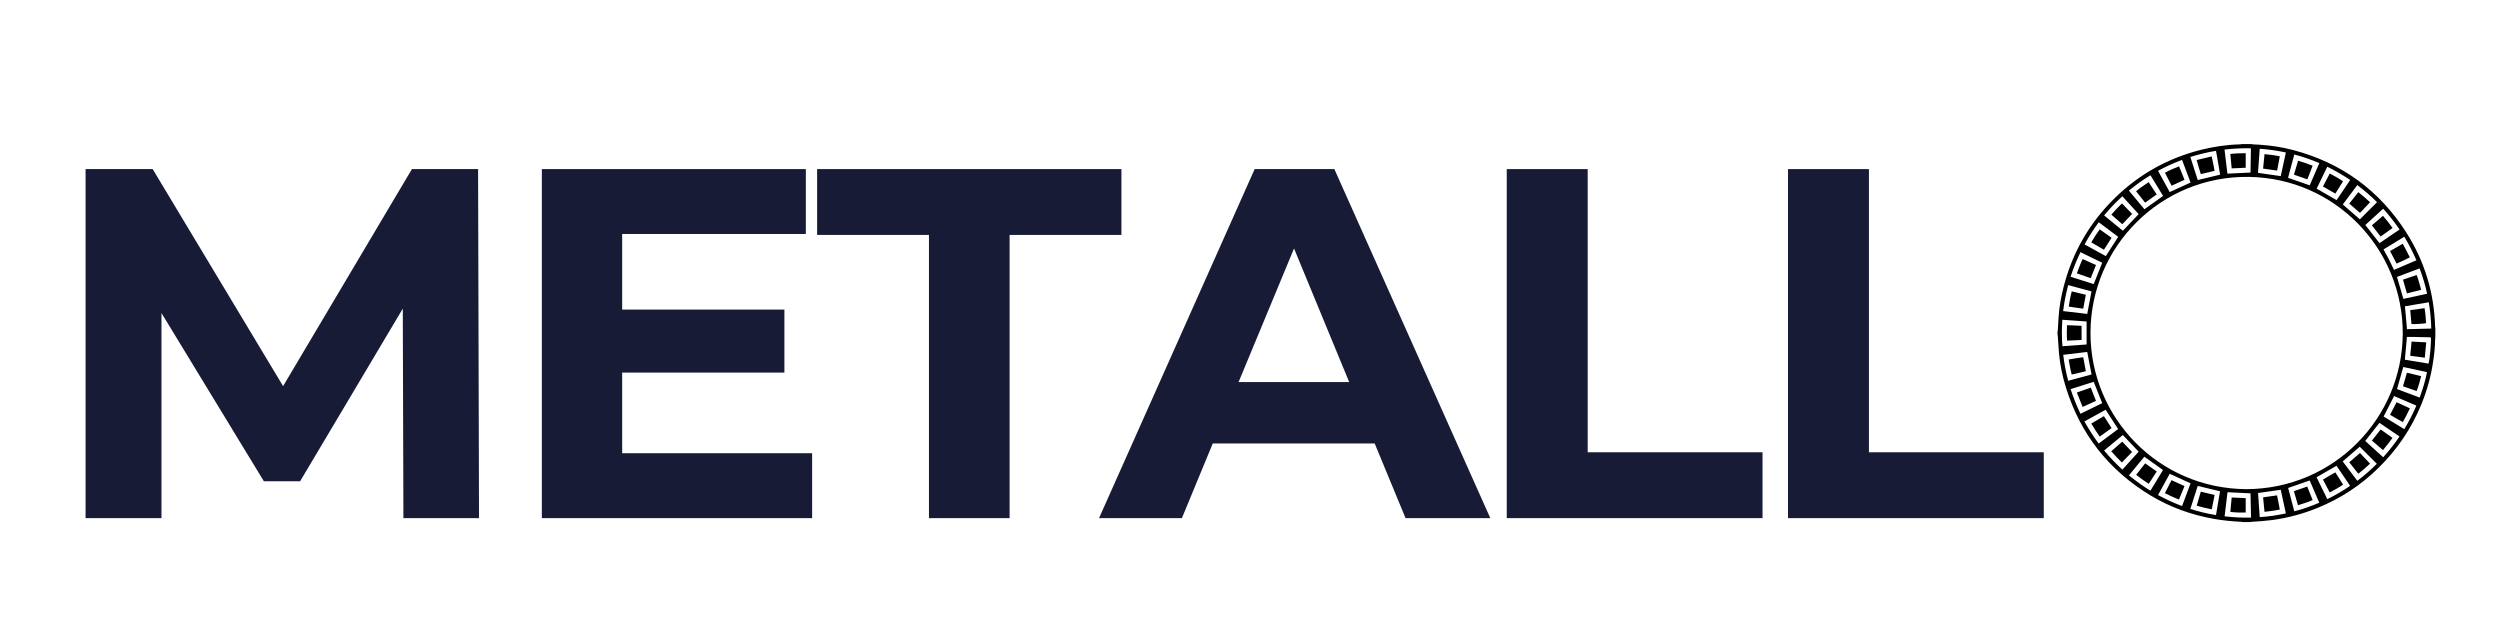
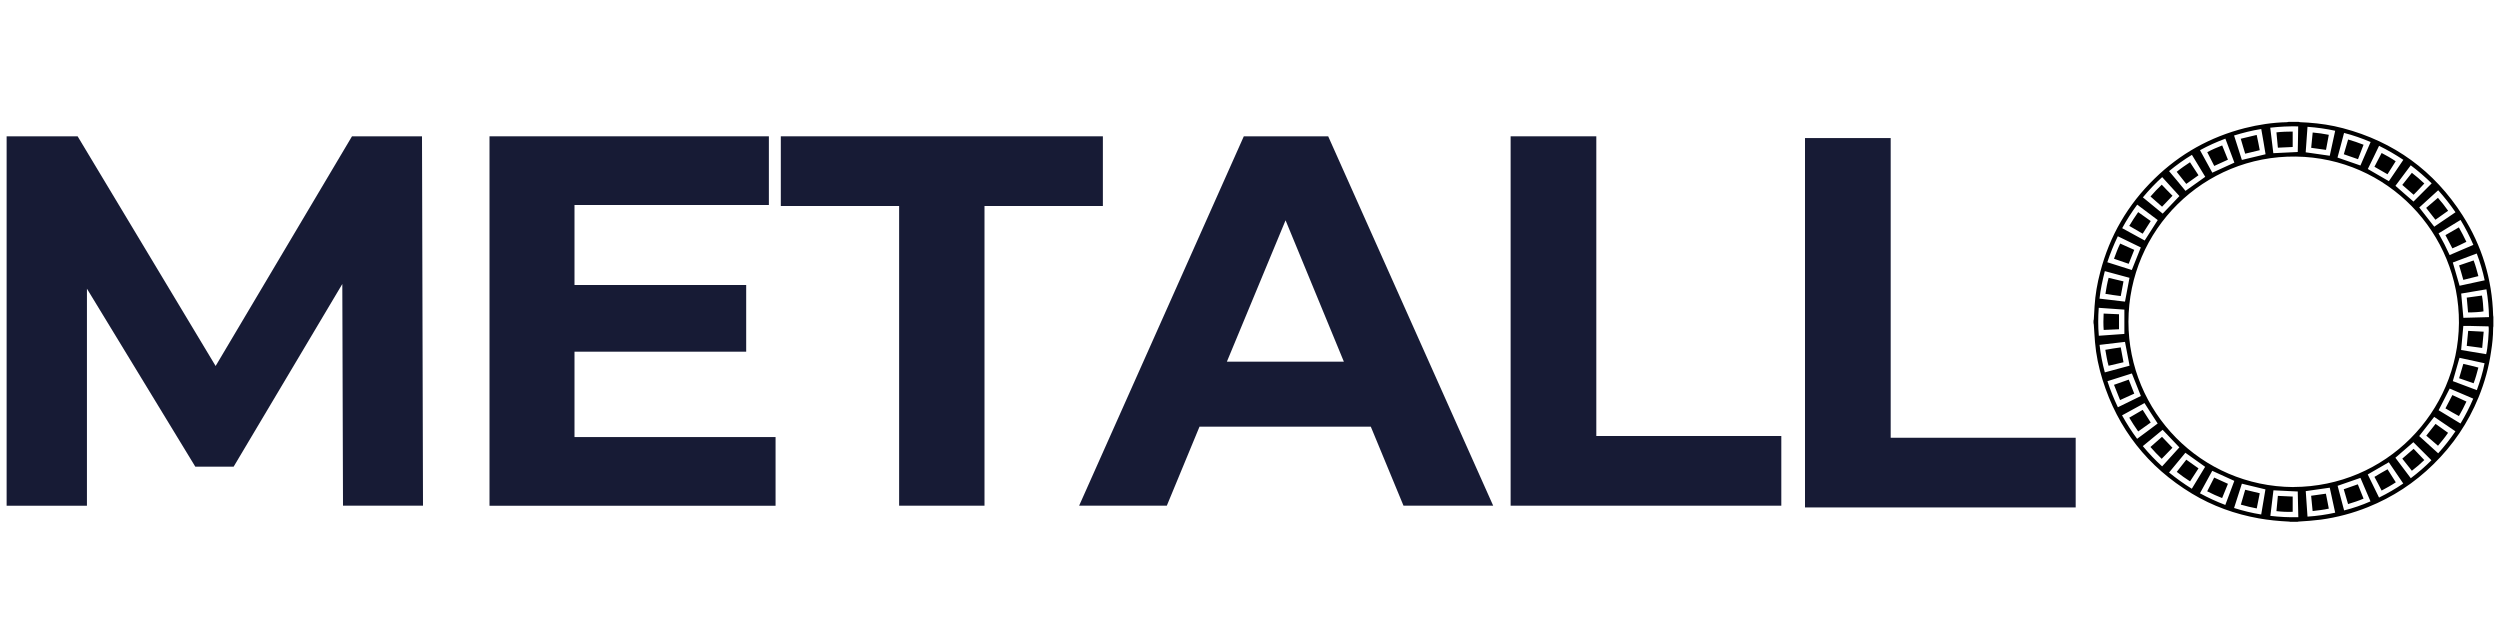
- <svg xmlns="http://www.w3.org/2000/svg" width="400" zoomAndPan="magnify" viewBox="16 26 124 22" height="103" preserveAspectRatio="xMidYMid meet" version="1.0">
+ <svg xmlns="http://www.w3.org/2000/svg" id="Layer_1" version="1.1" viewBox="0 0 400 103">
  <defs>
-     <g />
-     <clipPath id="d78a5ab741">
-       <path d="M 118.047 28.18 L 136.797 28.18 L 136.797 46.93 L 118.047 46.93 Z M 118.047 28.18 " clip-rule="nonzero" />
-     </clipPath>
-     <clipPath id="b329b3fbe7">
-       <path d="M 86 7 L 99.602 7 L 99.602 25 L 86 25 Z M 86 7 " clip-rule="nonzero" />
-     </clipPath>
-     <clipPath id="de2fed51f1">
-       <rect x="0" width="100" y="0" height="32" />
-     </clipPath>
-     <clipPath id="093292f4d2">
-       <path d="M 0.32 1 L 4 1 L 4 5 L 0.32 5 Z M 0.32 1 " clip-rule="nonzero" />
-     </clipPath>
-     <clipPath id="701489db6e">
-       <path d="M 3 1 L 7.762 1 L 7.762 5 L 3 5 Z M 3 1 " clip-rule="nonzero" />
-     </clipPath>
-     <clipPath id="e6c43b06e6">
-       <rect x="0" width="8" y="0" height="7" />
-     </clipPath>
+     <style>
+       .st0 {
+         fill: #171b35;
+       }
+     </style>
  </defs>
-   <g clip-path="url(#d78a5ab741)">
-     <path fill="#000000" d="M 136.781 37.242 C 136.734 35.551 136.258 33.992 135.352 32.566 C 134.02 30.477 132.137 29.109 129.738 28.477 C 129.207 28.336 128.664 28.254 128.109 28.215 C 127.984 28.207 127.859 28.203 127.73 28.195 C 127.711 28.195 127.688 28.188 127.664 28.18 C 127.508 28.18 127.355 28.18 127.195 28.18 C 127.172 28.184 127.145 28.191 127.117 28.195 C 126.445 28.211 125.789 28.309 125.141 28.473 C 123.523 28.887 122.109 29.672 120.914 30.84 C 119.656 32.062 118.809 33.523 118.367 35.219 C 118.227 35.746 118.133 36.281 118.102 36.828 C 118.09 37.031 118.078 37.227 118.066 37.43 C 118.066 37.453 118.055 37.477 118.051 37.5 C 118.051 37.535 118.051 37.57 118.051 37.605 C 118.055 37.637 118.066 37.664 118.066 37.691 C 118.086 37.965 118.098 38.234 118.121 38.504 C 118.172 39.102 118.293 39.691 118.473 40.266 C 119.191 42.57 120.59 44.352 122.66 45.605 C 123.629 46.191 124.684 46.57 125.801 46.77 C 126.262 46.852 126.723 46.895 127.188 46.918 C 127.215 46.918 127.242 46.922 127.266 46.93 C 127.379 46.93 127.496 46.93 127.609 46.93 C 127.629 46.926 127.645 46.922 127.668 46.918 C 128.016 46.898 128.363 46.871 128.711 46.828 C 129.473 46.723 130.207 46.527 130.914 46.242 C 132.07 45.777 133.094 45.109 133.98 44.234 C 134.902 43.332 135.609 42.285 136.098 41.094 C 136.383 40.398 136.582 39.68 136.688 38.934 C 136.742 38.582 136.781 38.227 136.781 37.867 C 136.781 37.832 136.785 37.793 136.793 37.762 C 136.793 37.617 136.793 37.473 136.793 37.328 C 136.789 37.301 136.781 37.273 136.781 37.242 Z M 136.383 35.605 C 135.984 35.691 135.598 35.773 135.207 35.859 C 135.102 35.488 135 35.133 134.891 34.77 C 135.254 34.629 135.629 34.492 136.012 34.348 C 136.168 34.758 136.293 35.168 136.383 35.605 Z M 135.855 33.945 C 135.48 34.105 135.117 34.258 134.742 34.422 C 134.656 34.242 134.578 34.074 134.496 33.91 C 134.41 33.746 134.32 33.582 134.223 33.406 C 134.562 33.199 134.906 32.992 135.254 32.777 C 135.48 33.152 135.68 33.539 135.855 33.945 Z M 134.207 31.387 C 134.5 31.711 134.766 32.051 135.02 32.418 C 134.684 32.648 134.355 32.867 134.023 33.094 C 133.793 32.797 133.559 32.5 133.32 32.195 C 133.609 31.93 133.902 31.66 134.207 31.387 Z M 133.902 31.062 C 133.613 31.352 133.328 31.633 133.051 31.914 C 132.773 31.672 132.488 31.43 132.203 31.176 C 132.438 30.859 132.676 30.539 132.922 30.215 C 133.273 30.48 133.602 30.766 133.902 31.062 Z M 132.57 29.961 C 132.34 30.297 132.117 30.625 131.895 30.961 C 131.566 30.773 131.242 30.586 130.906 30.391 C 131.082 30.039 131.254 29.676 131.434 29.305 C 131.832 29.5 132.203 29.719 132.57 29.961 Z M 129.797 28.699 C 130.227 28.809 130.633 28.953 131.039 29.125 C 130.879 29.496 130.719 29.863 130.562 30.227 C 130.199 30.102 129.848 29.98 129.488 29.855 C 129.594 29.477 129.691 29.094 129.797 28.699 Z M 128.082 28.414 C 128.523 28.445 128.949 28.504 129.379 28.598 C 129.293 28.996 129.207 29.383 129.125 29.77 C 128.746 29.719 128.379 29.664 127.996 29.609 C 128.023 29.219 128.051 28.824 128.082 28.414 Z M 127.645 28.391 C 127.648 28.797 127.625 29.199 127.625 29.594 C 127.238 29.613 126.867 29.633 126.48 29.648 C 126.434 29.258 126.387 28.859 126.336 28.453 C 126.781 28.402 127.207 28.383 127.645 28.391 Z M 125.914 28.516 C 125.988 28.914 126.051 29.309 126.117 29.699 C 125.746 29.789 125.383 29.875 125.008 29.965 C 124.887 29.59 124.766 29.211 124.641 28.82 C 125.059 28.691 125.477 28.586 125.914 28.516 Z M 124.23 28.965 C 124.371 29.344 124.512 29.719 124.652 30.09 C 124.301 30.25 123.965 30.406 123.617 30.562 C 123.43 30.219 123.234 29.863 123.039 29.508 C 123.426 29.297 123.812 29.121 124.23 28.965 Z M 122.664 29.727 C 122.875 30.07 123.082 30.41 123.289 30.754 C 122.98 30.973 122.676 31.191 122.363 31.414 C 122.109 31.105 121.855 30.797 121.594 30.488 C 121.938 30.207 122.289 29.953 122.664 29.727 Z M 121.27 30.77 C 121.543 31.066 121.812 31.363 122.078 31.656 C 121.812 31.934 121.559 32.203 121.293 32.48 C 120.988 32.23 120.68 31.977 120.363 31.719 C 120.645 31.383 120.941 31.066 121.27 30.77 Z M 120.098 32.059 C 120.426 32.301 120.742 32.543 121.062 32.781 C 120.852 33.109 120.652 33.418 120.449 33.738 C 120.102 33.551 119.75 33.355 119.395 33.16 C 119.602 32.773 119.836 32.414 120.098 32.059 Z M 119.191 33.543 C 119.559 33.723 119.914 33.895 120.27 34.066 C 120.129 34.422 119.988 34.77 119.848 35.125 C 119.473 35.004 119.094 34.887 118.699 34.762 C 118.84 34.336 119 33.941 119.191 33.543 Z M 118.582 35.176 C 118.973 35.281 119.355 35.387 119.738 35.488 C 119.668 35.867 119.598 36.23 119.527 36.605 C 119.137 36.562 118.738 36.512 118.332 36.465 C 118.383 36.023 118.473 35.605 118.582 35.176 Z M 118.293 36.895 C 118.699 36.926 119.098 36.949 119.496 36.98 C 119.496 37.363 119.496 37.738 119.496 38.121 C 119.102 38.148 118.703 38.176 118.297 38.207 C 118.258 37.766 118.262 37.336 118.293 36.895 Z M 118.336 38.633 C 118.738 38.586 119.137 38.539 119.527 38.492 C 119.602 38.871 119.672 39.238 119.742 39.609 C 119.359 39.711 118.973 39.816 118.582 39.922 C 118.469 39.496 118.387 39.074 118.336 38.633 Z M 118.703 40.336 C 119.09 40.211 119.469 40.094 119.848 39.973 C 119.988 40.324 120.129 40.672 120.27 41.031 C 119.918 41.203 119.559 41.379 119.191 41.559 C 119 41.156 118.84 40.762 118.703 40.336 Z M 119.387 41.938 C 119.742 41.742 120.094 41.551 120.441 41.359 C 120.645 41.684 120.848 41.992 121.059 42.316 C 120.738 42.555 120.426 42.793 120.094 43.035 C 119.836 42.691 119.605 42.324 119.387 41.938 Z M 120.363 43.379 C 120.676 43.121 120.988 42.867 121.293 42.613 C 121.555 42.891 121.812 43.16 122.078 43.438 C 121.812 43.73 121.547 44.027 121.27 44.328 C 120.945 44.031 120.648 43.723 120.363 43.379 Z M 121.594 44.613 C 121.855 44.301 122.109 43.992 122.359 43.688 C 122.672 43.91 122.973 44.125 123.285 44.348 C 123.082 44.684 122.875 45.027 122.66 45.375 C 122.289 45.145 121.938 44.891 121.594 44.613 Z M 123.039 45.59 C 123.234 45.234 123.426 44.883 123.617 44.535 C 123.961 44.691 124.297 44.848 124.652 45.008 C 124.516 45.375 124.371 45.75 124.23 46.137 C 123.816 45.98 123.426 45.801 123.039 45.59 Z M 125.914 46.582 C 125.48 46.516 125.062 46.41 124.641 46.277 C 124.762 45.891 124.887 45.512 125.008 45.137 C 125.379 45.227 125.738 45.312 126.113 45.402 C 126.051 45.785 125.98 46.18 125.914 46.582 Z M 126.34 46.645 C 126.391 46.242 126.434 45.844 126.484 45.449 C 126.867 45.469 127.242 45.488 127.625 45.504 C 127.633 45.895 127.641 46.293 127.652 46.707 C 127.207 46.719 126.781 46.695 126.34 46.645 Z M 127.418 45.297 C 123.07 45.27 119.684 41.754 119.688 37.547 C 119.695 33.234 123.207 29.754 127.531 29.809 C 131.82 29.863 135.203 33.379 135.176 37.609 C 135.141 41.801 131.746 45.281 127.418 45.297 Z M 128.082 46.684 C 128.055 46.277 128.023 45.883 128 45.488 C 128.379 45.434 128.746 45.383 129.125 45.328 C 129.207 45.711 129.293 46.102 129.379 46.5 C 128.949 46.594 128.523 46.656 128.082 46.684 Z M 129.797 46.395 C 129.691 45.996 129.594 45.613 129.492 45.238 C 129.852 45.113 130.207 44.988 130.562 44.867 C 130.715 45.227 130.875 45.594 131.035 45.969 C 130.637 46.141 130.23 46.285 129.797 46.395 Z M 131.434 45.793 C 131.258 45.43 131.082 45.07 130.902 44.707 C 131.234 44.516 131.555 44.328 131.891 44.137 C 132.113 44.465 132.336 44.793 132.566 45.133 C 132.207 45.379 131.836 45.594 131.434 45.793 Z M 132.922 44.883 C 132.676 44.562 132.438 44.238 132.199 43.922 C 132.488 43.672 132.77 43.426 133.043 43.191 C 133.32 43.469 133.605 43.75 133.891 44.039 C 133.598 44.336 133.273 44.617 132.922 44.883 Z M 134.207 43.715 C 133.906 43.441 133.609 43.172 133.316 42.906 C 133.547 42.609 133.781 42.312 134.02 42.008 C 134.352 42.23 134.68 42.453 135.016 42.684 C 134.77 43.047 134.504 43.383 134.207 43.715 Z M 135.254 42.32 C 134.906 42.105 134.566 41.898 134.227 41.695 C 134.402 41.352 134.57 41.023 134.746 40.68 C 135.105 40.836 135.473 40.992 135.852 41.152 C 135.68 41.559 135.48 41.945 135.254 42.32 Z M 136.016 40.754 C 135.633 40.609 135.258 40.469 134.891 40.332 C 134.996 39.965 135.102 39.605 135.203 39.238 C 135.59 39.32 135.98 39.406 136.379 39.492 C 136.297 39.926 136.168 40.332 136.016 40.754 Z M 136.453 39.07 C 136.062 39.004 135.668 38.938 135.281 38.875 C 135.316 38.492 135.352 38.125 135.383 37.746 C 135.773 37.738 136.172 37.766 136.566 37.766 C 136.605 37.895 136.523 38.855 136.453 39.07 Z M 135.387 37.363 C 135.352 36.984 135.316 36.609 135.285 36.227 C 135.676 36.16 136.066 36.098 136.469 36.027 C 136.539 36.465 136.582 36.891 136.59 37.332 C 136.18 37.344 135.781 37.352 135.387 37.363 Z M 132.523 43.965 C 132.703 43.812 132.875 43.656 133.055 43.504 C 133.223 43.676 133.383 43.848 133.555 44.031 C 133.371 44.211 133.18 44.371 132.973 44.531 C 132.824 44.34 132.676 44.156 132.523 43.965 Z M 126.691 45.711 C 126.93 45.719 127.156 45.73 127.387 45.742 C 127.387 45.98 127.387 46.215 127.387 46.457 C 127.133 46.465 126.887 46.457 126.625 46.426 C 126.648 46.184 126.668 45.949 126.691 45.711 Z M 125.16 29.672 C 125.086 29.453 125.027 29.219 124.953 28.973 C 125.207 28.914 125.445 28.852 125.699 28.793 C 125.758 29.035 125.793 29.27 125.844 29.508 C 125.613 29.566 125.395 29.617 125.16 29.672 Z M 118.523 37.164 C 118.773 37.176 119.008 37.188 119.246 37.195 C 119.246 37.43 119.246 37.66 119.246 37.898 C 119.008 37.91 118.773 37.918 118.527 37.93 C 118.508 37.672 118.512 37.418 118.523 37.164 Z M 128.32 28.68 C 128.574 28.703 128.824 28.734 129.078 28.789 C 129.035 29.023 128.992 29.258 128.945 29.496 C 128.715 29.465 128.488 29.434 128.25 29.398 C 128.273 29.16 128.293 28.922 128.32 28.68 Z M 134.871 34.109 C 134.762 33.898 134.656 33.695 134.547 33.488 C 134.754 33.371 134.957 33.25 135.176 33.125 C 135.305 33.348 135.414 33.57 135.527 33.801 C 135.309 33.914 135.094 34.008 134.871 34.109 Z M 136.258 36.32 C 136.305 36.57 136.316 36.82 136.332 37.062 C 136.273 37.086 135.746 37.121 135.609 37.109 C 135.586 36.883 135.566 36.656 135.547 36.418 C 135.785 36.387 136.02 36.355 136.258 36.32 Z M 120.734 32.828 C 120.609 33.023 120.484 33.215 120.355 33.422 C 120.148 33.301 119.941 33.184 119.727 33.055 C 119.863 32.832 119.992 32.621 120.145 32.41 C 120.344 32.551 120.539 32.688 120.734 32.828 Z M 118.758 35.488 C 118.992 35.543 119.227 35.602 119.457 35.656 C 119.414 35.891 119.371 36.109 119.328 36.344 C 119.086 36.32 118.855 36.273 118.609 36.242 C 118.648 35.988 118.691 35.738 118.758 35.488 Z M 123.711 30.246 C 123.602 30.039 123.492 29.824 123.383 29.602 C 123.609 29.477 123.84 29.383 124.082 29.285 C 124.176 29.512 124.262 29.73 124.352 29.953 C 124.137 30.051 123.926 30.145 123.711 30.246 Z M 119.328 38.754 C 119.371 38.984 119.414 39.207 119.457 39.449 C 119.223 39.504 118.992 39.555 118.758 39.613 C 118.688 39.367 118.652 39.121 118.605 38.867 C 118.848 38.816 119.082 38.793 119.328 38.754 Z M 133.648 42.887 C 133.797 42.695 133.938 42.52 134.082 42.336 C 134.277 42.473 134.469 42.613 134.668 42.754 C 134.523 42.965 134.363 43.16 134.195 43.359 C 134.012 43.199 133.832 43.043 133.648 42.887 Z M 128.941 45.605 C 128.996 45.836 129.027 46.07 129.078 46.309 C 128.828 46.363 128.574 46.391 128.32 46.422 C 128.297 46.176 128.273 45.945 128.25 45.703 C 128.477 45.668 128.703 45.637 128.941 45.605 Z M 133.645 32.211 C 133.832 32.051 134.008 31.902 134.195 31.738 C 134.367 31.934 134.52 32.133 134.672 32.344 C 134.473 32.484 134.277 32.625 134.078 32.766 C 133.934 32.578 133.793 32.398 133.645 32.211 Z M 122.973 44.422 C 122.844 44.621 122.711 44.82 122.578 45.031 C 122.359 44.891 122.156 44.746 121.953 44.586 C 122.105 44.391 122.25 44.203 122.402 44.016 C 122.59 44.148 122.777 44.285 122.973 44.422 Z M 121.75 43.453 C 121.578 43.625 121.418 43.797 121.246 43.973 C 121.059 43.797 120.891 43.613 120.719 43.418 C 120.902 43.258 121.082 43.098 121.262 42.941 C 121.426 43.109 121.582 43.281 121.75 43.453 Z M 134.547 41.609 C 134.656 41.406 134.762 41.199 134.871 40.984 C 135.09 41.086 135.301 41.184 135.531 41.289 C 135.422 41.52 135.309 41.746 135.18 41.969 C 134.961 41.852 134.758 41.734 134.547 41.609 Z M 135.613 37.977 C 135.852 37.988 136.09 38.004 136.34 38.016 C 136.316 38.273 136.293 38.523 136.27 38.777 C 136.023 38.742 135.789 38.711 135.547 38.68 C 135.566 38.441 135.59 38.219 135.613 37.977 Z M 122.398 31.086 C 122.25 30.898 122.105 30.711 121.949 30.52 C 122.148 30.355 122.355 30.215 122.574 30.07 C 122.707 30.277 122.84 30.48 122.973 30.68 C 122.781 30.812 122.594 30.945 122.398 31.086 Z M 130.438 45.168 C 130.531 45.391 130.617 45.613 130.707 45.84 C 130.469 45.945 130.23 46.016 129.98 46.094 C 129.91 45.855 129.844 45.629 129.777 45.398 C 130 45.324 130.219 45.246 130.438 45.168 Z M 130.707 29.254 C 130.621 29.48 130.531 29.699 130.445 29.93 C 130.227 29.852 130.008 29.773 129.781 29.699 C 129.848 29.473 129.914 29.242 129.984 29.008 C 130.23 29.078 130.461 29.156 130.707 29.254 Z M 131.219 30.285 C 131.332 30.07 131.445 29.855 131.555 29.641 C 131.785 29.762 132.004 29.883 132.215 30.027 C 132.086 30.23 131.957 30.43 131.832 30.637 C 131.625 30.516 131.422 30.402 131.219 30.285 Z M 124.352 45.145 C 124.262 45.363 124.172 45.582 124.078 45.812 C 123.84 45.719 123.613 45.617 123.379 45.496 C 123.492 45.277 123.598 45.062 123.707 44.852 C 123.922 44.949 124.133 45.047 124.352 45.145 Z M 126.691 29.387 C 126.668 29.152 126.648 28.918 126.625 28.672 C 126.879 28.641 127.129 28.637 127.387 28.633 C 127.387 28.871 127.387 29.105 127.387 29.355 C 127.156 29.367 126.93 29.379 126.691 29.387 Z M 131.832 44.465 C 131.957 44.668 132.086 44.867 132.219 45.074 C 132.004 45.219 131.785 45.336 131.555 45.461 C 131.445 45.242 131.332 45.035 131.219 44.82 C 131.422 44.695 131.621 44.586 131.832 44.465 Z M 119.961 34.18 C 119.875 34.398 119.789 34.609 119.699 34.832 C 119.473 34.754 119.246 34.676 119.012 34.594 C 119.102 34.348 119.188 34.113 119.301 33.883 C 119.523 33.98 119.738 34.078 119.961 34.18 Z M 124.957 46.117 C 125.027 45.887 125.094 45.656 125.16 45.422 C 125.391 45.477 125.609 45.527 125.844 45.586 C 125.793 45.824 125.75 46.059 125.703 46.297 C 125.453 46.25 125.211 46.191 124.957 46.117 Z M 119.961 40.918 C 119.742 41.016 119.523 41.117 119.297 41.219 C 119.199 40.98 119.109 40.75 119.012 40.504 C 119.242 40.422 119.469 40.344 119.703 40.262 C 119.789 40.484 119.875 40.695 119.961 40.918 Z M 132.523 31.133 C 132.676 30.941 132.82 30.758 132.973 30.566 C 133.176 30.723 133.363 30.887 133.555 31.066 C 133.387 31.25 133.223 31.422 133.055 31.594 C 132.879 31.438 132.703 31.289 132.523 31.133 Z M 135.188 34.906 C 135.41 34.828 135.637 34.754 135.867 34.676 C 135.957 34.914 136.023 35.16 136.09 35.41 C 135.852 35.469 135.621 35.527 135.383 35.586 C 135.32 35.355 135.254 35.137 135.188 34.906 Z M 120.734 42.27 C 120.543 42.406 120.348 42.543 120.145 42.688 C 119.992 42.48 119.863 42.266 119.727 42.043 C 119.941 41.918 120.145 41.797 120.355 41.676 C 120.48 41.879 120.605 42.07 120.734 42.27 Z M 121.754 31.645 C 121.59 31.816 121.434 31.98 121.266 32.156 C 121.086 31.996 120.906 31.84 120.723 31.68 C 120.891 31.484 121.062 31.305 121.25 31.125 C 121.418 31.301 121.582 31.473 121.754 31.645 Z M 135.188 40.195 C 135.254 39.969 135.316 39.75 135.383 39.523 C 135.617 39.57 135.848 39.637 136.09 39.695 C 136.023 39.945 135.961 40.188 135.867 40.43 C 135.641 40.348 135.414 40.27 135.188 40.195 Z M 135.188 40.195 " fill-opacity="1" fill-rule="nonzero" />
-   </g>
-   <g transform="matrix(1, 0, 0, 1, 18, 22)">
-     <g clip-path="url(#de2fed51f1)">
-       <g fill="#171b35" fill-opacity="1">
-         <g transform="translate(0.197257, 24.7342)">
-           <g>
-             <path d="M 17.812 0 L 17.781 -10.391 L 12.688 -1.828 L 10.891 -1.828 L 5.812 -10.172 L 5.812 0 L 2.047 0 L 2.047 -17.312 L 5.375 -17.312 L 11.844 -6.547 L 18.234 -17.312 L 21.516 -17.312 L 21.562 0 Z M 17.812 0 " />
-           </g>
-         </g>
-       </g>
-       <g fill="#171b35" fill-opacity="1">
-         <g transform="translate(22.82844, 24.7342)">
-           <g>
-             <path d="M 15.453 -3.219 L 15.453 0 L 2.047 0 L 2.047 -17.312 L 15.141 -17.312 L 15.141 -14.094 L 6.031 -14.094 L 6.031 -10.344 L 14.078 -10.344 L 14.078 -7.219 L 6.031 -7.219 L 6.031 -3.219 Z M 15.453 -3.219 " />
-           </g>
-         </g>
-       </g>
-       <g fill="#171b35" fill-opacity="1">
-         <g transform="translate(38.43527, 24.7342)">
-           <g>
-             <path d="M 5.641 -14.047 L 0.094 -14.047 L 0.094 -17.312 L 15.188 -17.312 L 15.188 -14.047 L 9.641 -14.047 L 9.641 0 L 5.641 0 Z M 5.641 -14.047 " />
-           </g>
-         </g>
-       </g>
-       <g fill="#171b35" fill-opacity="1">
-         <g transform="translate(52.73123, 24.7342)">
-           <g>
-             <path d="M 13.453 -3.703 L 5.422 -3.703 L 3.891 0 L -0.219 0 L 7.5 -17.312 L 11.453 -17.312 L 19.188 0 L 14.984 0 Z M 12.188 -6.75 L 9.453 -13.375 L 6.703 -6.75 Z M 12.188 -6.75 " />
-           </g>
-         </g>
-       </g>
-       <g fill="#171b35" fill-opacity="1">
-         <g transform="translate(70.68776, 24.7342)">
-           <g>
-             <path d="M 2.047 -17.312 L 6.062 -17.312 L 6.062 -3.266 L 14.734 -3.266 L 14.734 0 L 2.047 0 Z M 2.047 -17.312 " />
-           </g>
-         </g>
-       </g>
-       <g clip-path="url(#b329b3fbe7)">
-         <g fill="#171b35" fill-opacity="1">
-           <g transform="translate(84.63744, 24.7342)">
-             <g>
-               <path d="M 2.047 -17.312 L 6.062 -17.312 L 6.062 -3.266 L 14.734 -3.266 L 14.734 0 L 2.047 0 Z M 2.047 -17.312 " />
-             </g>
-           </g>
-         </g>
-       </g>
-     </g>
+   <path d="M398.9,50.43c-.16-5.77-1.79-11.1-4.88-15.96-4.55-7.13-10.98-11.8-19.16-13.96-1.81-.48-3.67-.76-5.56-.89-.43-.03-.85-.04-1.29-.07-.07,0-.15-.03-.23-.05h-1.6c-.08.01-.17.04-.27.05-2.29.05-4.53.39-6.75.95-5.52,1.41-10.35,4.09-14.43,8.08-4.29,4.17-7.19,9.16-8.69,14.95-.48,1.8-.8,3.63-.91,5.49-.04.69-.08,1.36-.12,2.05,0,.08-.04.16-.05.24v.36c.01.11.05.2.05.29.07.93.11,1.85.19,2.77.17,2.04.59,4.05,1.2,6.01,2.45,7.87,7.23,13.95,14.3,18.23,3.31,2,6.91,3.29,10.72,3.97,1.57.28,3.15.43,4.73.51.09,0,.19.01.27.04h1.17c.07-.01.12-.03.2-.04,1.19-.07,2.37-.16,3.56-.31,2.6-.36,5.11-1.03,7.52-2,3.95-1.59,7.44-3.87,10.47-6.85,3.15-3.08,5.56-6.65,7.23-10.72.97-2.37,1.65-4.83,2.01-7.37.19-1.2.32-2.41.32-3.64,0-.12.01-.25.04-.36v-1.48c-.01-.09-.04-.19-.04-.29ZM397.54,44.85c-1.36.29-2.68.57-4.01.87-.36-1.27-.71-2.48-1.08-3.72,1.24-.48,2.52-.95,3.83-1.44.53,1.4.96,2.8,1.27,4.29ZM395.74,39.18c-1.28.55-2.52,1.07-3.8,1.63-.29-.61-.56-1.19-.84-1.75-.29-.56-.6-1.12-.93-1.72,1.16-.71,2.33-1.41,3.52-2.15.77,1.28,1.45,2.6,2.05,3.99ZM390.11,30.44c1,1.11,1.91,2.27,2.77,3.52-1.15.79-2.27,1.53-3.4,2.31-.79-1.01-1.59-2.03-2.4-3.07.99-.91,1.99-1.83,3.03-2.76ZM389.07,29.34c-.99.99-1.96,1.95-2.91,2.91-.95-.83-1.92-1.65-2.89-2.52.8-1.08,1.61-2.17,2.45-3.28,1.2.91,2.32,1.88,3.35,2.89ZM384.53,25.58c-.79,1.15-1.55,2.27-2.31,3.41-1.12-.64-2.23-1.28-3.37-1.95.6-1.2,1.19-2.44,1.8-3.71,1.36.67,2.63,1.41,3.88,2.24ZM375.06,21.27c1.47.37,2.85.87,4.24,1.45-.55,1.27-1.09,2.52-1.63,3.76-1.24-.43-2.44-.84-3.67-1.27.36-1.29.69-2.6,1.05-3.95ZM369.2,20.29c1.51.11,2.96.31,4.43.63-.29,1.36-.59,2.68-.87,4-1.29-.17-2.55-.36-3.85-.55.09-1.33.19-2.68.29-4.08ZM367.71,20.21c.01,1.39-.07,2.76-.07,4.11-1.32.07-2.59.13-3.91.19-.16-1.33-.32-2.69-.49-4.08,1.52-.17,2.97-.24,4.47-.21ZM361.8,20.64c.25,1.36.47,2.71.69,4.04-1.27.31-2.51.6-3.79.91-.41-1.28-.83-2.57-1.25-3.91,1.43-.44,2.85-.8,4.35-1.04ZM356.06,22.18c.48,1.29.96,2.57,1.44,3.84-1.2.55-2.35,1.08-3.53,1.61-.64-1.17-1.31-2.39-1.97-3.6,1.32-.72,2.64-1.32,4.07-1.85ZM350.71,24.78c.72,1.17,1.43,2.33,2.13,3.51-1.05.75-2.09,1.49-3.16,2.25-.87-1.05-1.73-2.11-2.63-3.16,1.17-.96,2.37-1.83,3.65-2.6ZM345.95,28.34c.93,1.01,1.85,2.03,2.76,3.03-.91.95-1.77,1.87-2.68,2.81-1.04-.85-2.09-1.72-3.17-2.6.96-1.15,1.97-2.23,3.09-3.24ZM341.95,32.74c1.12.83,2.2,1.65,3.29,2.47-.72,1.12-1.4,2.17-2.09,3.27-1.19-.64-2.39-1.31-3.6-1.97.71-1.32,1.51-2.55,2.4-3.76ZM338.85,37.8c1.25.61,2.47,1.2,3.68,1.79-.48,1.21-.96,2.4-1.44,3.61-1.28-.41-2.57-.81-3.92-1.24.48-1.45,1.03-2.8,1.68-4.16ZM336.77,43.38c1.33.36,2.64.72,3.95,1.07-.24,1.29-.48,2.53-.72,3.81-1.33-.15-2.69-.32-4.08-.48.17-1.51.48-2.93.85-4.4ZM335.79,49.25c1.39.11,2.75.19,4.11.29v3.89c-1.35.09-2.71.19-4.09.29-.13-1.51-.12-2.97-.01-4.48ZM335.93,55.18c1.37-.16,2.73-.32,4.07-.48.25,1.29.49,2.55.73,3.81-1.31.35-2.63.71-3.96,1.07-.39-1.45-.67-2.89-.84-4.4ZM337.19,60.99c1.32-.43,2.61-.83,3.91-1.24.48,1.2.96,2.39,1.44,3.61-1.2.59-2.43,1.19-3.68,1.8-.65-1.37-1.2-2.72-1.67-4.17ZM339.52,66.46c1.21-.67,2.41-1.32,3.6-1.97.69,1.11,1.39,2.16,2.11,3.27-1.09.81-2.16,1.63-3.29,2.45-.88-1.17-1.67-2.43-2.41-3.75ZM342.85,71.38c1.07-.88,2.13-1.75,3.17-2.61.89.95,1.77,1.87,2.68,2.81-.91,1-1.81,2.01-2.76,3.04-1.11-1.01-2.12-2.07-3.09-3.24ZM347.05,75.6c.89-1.07,1.76-2.12,2.61-3.16,1.07.76,2.09,1.49,3.16,2.25-.69,1.15-1.4,2.32-2.13,3.51-1.27-.79-2.47-1.65-3.64-2.6ZM351.99,78.93c.67-1.21,1.32-2.41,1.97-3.6,1.17.53,2.32,1.07,3.53,1.61-.47,1.25-.96,2.53-1.44,3.85-1.41-.53-2.75-1.15-4.07-1.87ZM361.8,82.32c-1.48-.23-2.91-.59-4.35-1.04.41-1.32.84-2.61,1.25-3.89,1.27.31,2.49.6,3.77.91-.21,1.31-.45,2.65-.68,4.03ZM363.26,82.53c.17-1.37.32-2.73.49-4.08,1.31.07,2.59.13,3.89.19.03,1.33.05,2.69.09,4.11-1.52.04-2.97-.04-4.48-.21ZM366.94,77.93c-14.84-.09-26.4-12.1-26.39-26.46.03-14.72,12.02-26.6,26.78-26.42,14.64.19,26.19,12.19,26.1,26.63-.12,14.31-11.71,26.19-26.48,26.24ZM369.2,82.66c-.09-1.39-.2-2.73-.28-4.08,1.29-.19,2.55-.36,3.84-.55.28,1.31.57,2.64.87,4-1.47.32-2.92.53-4.43.63ZM375.06,81.68c-.36-1.36-.69-2.67-1.04-3.95,1.23-.43,2.44-.85,3.65-1.27.52,1.23,1.07,2.48,1.61,3.76-1.36.59-2.75,1.08-4.23,1.45ZM380.65,79.62c-.6-1.24-1.2-2.47-1.81-3.71,1.13-.65,2.23-1.29,3.37-1.95.76,1.12,1.52,2.24,2.31,3.4-1.23.84-2.49,1.57-3.87,2.25ZM385.73,76.52c-.84-1.09-1.65-2.2-2.47-3.28.99-.85,1.95-1.69,2.88-2.49.95.95,1.92,1.91,2.89,2.89-1,1.01-2.11,1.97-3.31,2.88ZM390.11,72.53c-1.03-.93-2.04-1.85-3.04-2.76.79-1.01,1.59-2.03,2.4-3.07,1.13.76,2.25,1.52,3.4,2.31-.84,1.24-1.75,2.39-2.76,3.52ZM393.69,67.77c-1.19-.73-2.35-1.44-3.51-2.13.6-1.17,1.17-2.29,1.77-3.47,1.23.53,2.48,1.07,3.77,1.61-.59,1.39-1.27,2.71-2.04,3.99ZM396.29,62.42c-1.31-.49-2.59-.97-3.84-1.44.36-1.25.72-2.48,1.07-3.73,1.32.28,2.65.57,4.01.87-.28,1.48-.72,2.87-1.24,4.31ZM397.78,56.67c-1.33-.23-2.68-.45-4-.67.12-1.31.24-2.56.35-3.85,1.33-.03,2.69.07,4.04.07.13.44-.15,3.72-.39,4.45ZM394.14,50.85c-.12-1.29-.24-2.57-.35-3.88,1.33-.23,2.67-.44,4.04-.68.24,1.49.39,2.95.41,4.45-1.4.04-2.76.07-4.11.11ZM384.37,73.38c.61-.52,1.2-1.05,1.81-1.57.57.59,1.12,1.17,1.71,1.8-.63.61-1.28,1.16-1.99,1.71-.51-.65-1.01-1.28-1.53-1.93ZM364.46,79.34c.81.03,1.59.07,2.37.11v2.44c-.87.03-1.71,0-2.6-.11.08-.83.15-1.63.23-2.44ZM359.23,24.59c-.25-.75-.45-1.55-.71-2.39.87-.2,1.68-.41,2.55-.61.2.83.32,1.63.49,2.44-.79.2-1.53.37-2.33.56ZM336.57,50.17c.85.04,1.65.08,2.47.11v2.4c-.81.04-1.61.07-2.45.11-.07-.88-.05-1.75-.01-2.61ZM370.02,21.2c.87.08,1.72.19,2.59.37-.15.8-.29,1.6-.45,2.41-.79-.11-1.56-.21-2.37-.33.08-.81.15-1.63.24-2.45ZM392.38,39.74c-.37-.72-.73-1.41-1.11-2.12.71-.4,1.4-.81,2.15-1.24.44.76.81,1.52,1.2,2.31-.75.39-1.48.71-2.24,1.05ZM397.11,47.29c.16.85.2,1.71.25,2.53-.2.08-2,.2-2.47.16-.08-.77-.15-1.55-.21-2.36.81-.11,1.61-.21,2.43-.33ZM344.12,35.36c-.43.67-.85,1.32-1.29,2.03-.71-.41-1.41-.81-2.15-1.25.47-.76.91-1.48,1.43-2.2.68.48,1.35.95,2.01,1.43ZM337.37,44.45c.8.19,1.6.39,2.39.57-.15.8-.29,1.55-.44,2.35-.83-.08-1.61-.24-2.45-.35.13-.87.28-1.72.51-2.57ZM354.28,26.55c-.37-.71-.75-1.44-1.12-2.2.77-.43,1.56-.75,2.39-1.08.32.77.61,1.52.92,2.28-.73.33-1.45.65-2.19,1ZM339.32,55.59c.15.79.29,1.55.44,2.37-.8.19-1.59.36-2.39.56-.24-.84-.36-1.68-.52-2.55.83-.17,1.63-.25,2.47-.39ZM388.21,69.7c.51-.65.99-1.25,1.48-1.88.67.47,1.32.95,2,1.43-.49.72-1.04,1.39-1.61,2.07-.63-.55-1.24-1.08-1.87-1.61ZM372.14,78.98c.19.79.29,1.59.47,2.4-.85.19-1.72.28-2.59.39-.08-.84-.16-1.63-.24-2.45.77-.12,1.55-.23,2.36-.33ZM388.19,33.26c.64-.55,1.24-1.05,1.88-1.61.59.67,1.11,1.35,1.63,2.07-.68.48-1.35.96-2.03,1.44-.49-.64-.97-1.25-1.48-1.89ZM351.76,74.94c-.44.68-.89,1.36-1.35,2.08-.75-.48-1.44-.97-2.13-1.52.52-.67,1.01-1.31,1.53-1.95.64.45,1.28.92,1.95,1.39ZM347.59,71.64c-.59.59-1.13,1.17-1.72,1.77-.64-.6-1.21-1.23-1.8-1.89.63-.55,1.24-1.09,1.85-1.63.56.57,1.09,1.16,1.67,1.75ZM391.27,65.34c.37-.69.73-1.4,1.11-2.13.75.35,1.47.68,2.25,1.04-.37.79-.76,1.56-1.2,2.32-.75-.4-1.44-.8-2.16-1.23ZM394.91,52.94c.81.04,1.63.09,2.48.13-.08.88-.16,1.73-.24,2.6-.84-.12-1.64-.23-2.47-.33.07-.81.15-1.57.23-2.4ZM349.8,29.42c-.51-.64-1-1.28-1.53-1.93.68-.56,1.39-1.04,2.13-1.53.45.71.91,1.4,1.36,2.08-.65.45-1.29.91-1.96,1.39ZM377.25,77.49c.32.76.61,1.52.92,2.29-.81.36-1.63.6-2.48.87-.24-.81-.47-1.59-.69-2.37.76-.25,1.51-.52,2.25-.79ZM378.17,23.16c-.29.77-.6,1.52-.89,2.31-.75-.27-1.49-.53-2.27-.79.23-.77.45-1.56.69-2.36.84.24,1.63.51,2.47.84ZM379.91,26.68c.39-.73.77-1.47,1.15-2.2.79.41,1.53.83,2.25,1.32-.44.69-.88,1.37-1.31,2.08-.71-.41-1.4-.8-2.09-1.2ZM356.47,77.41c-.31.75-.61,1.49-.93,2.28-.81-.32-1.59-.67-2.39-1.08.39-.75.75-1.48,1.12-2.2.73.33,1.45.67,2.2,1ZM364.46,23.62c-.08-.8-.15-1.6-.23-2.44.87-.11,1.72-.12,2.6-.13v2.47c-.79.04-1.56.08-2.37.11ZM382.01,75.09c.43.69.87,1.37,1.32,2.08-.73.49-1.48.89-2.27,1.32-.37-.75-.76-1.45-1.15-2.19.69-.43,1.37-.8,2.09-1.21ZM341.48,39.98c-.29.75-.59,1.47-.89,2.23-.77-.27-1.55-.53-2.35-.81.31-.84.6-1.64.99-2.43.76.33,1.49.67,2.25,1.01ZM358.54,80.73c.24-.79.47-1.57.69-2.37.79.19,1.53.36,2.33.56-.17.81-.32,1.61-.48,2.43-.85-.16-1.68-.36-2.55-.61ZM341.48,62.98c-.75.33-1.49.68-2.27,1.03-.33-.81-.64-1.6-.97-2.44.79-.28,1.56-.55,2.36-.83.29.76.59,1.48.88,2.24ZM384.37,29.58c.52-.65,1.01-1.28,1.53-1.93.69.53,1.33,1.09,1.99,1.71-.57.63-1.13,1.21-1.71,1.8-.6-.53-1.2-1.04-1.81-1.57ZM393.46,42.46c.76-.27,1.53-.52,2.32-.79.31.81.53,1.65.76,2.51-.81.2-1.6.4-2.41.6-.21-.79-.44-1.53-.67-2.32ZM344.12,67.6c-.65.47-1.32.93-2.01,1.43-.52-.71-.96-1.44-1.43-2.2.73-.43,1.43-.84,2.15-1.25.43.69.85,1.35,1.29,2.03ZM347.6,31.32c-.56.59-1.09,1.15-1.67,1.75-.61-.55-1.23-1.08-1.85-1.63.57-.67,1.16-1.28,1.8-1.89.57.6,1.13,1.19,1.72,1.77ZM393.46,60.51c.23-.77.44-1.52.67-2.29.8.16,1.59.39,2.41.59-.23.85-.44,1.68-.76,2.51-.77-.28-1.55-.55-2.32-.8Z" />
+   <g id="metallo-text">
+     <path class="st0" d="M54.88,80.91l-.11-35.47-17.39,29.23h-6.13l-17.34-28.48v34.73H1.06V21.81h11.36l22.08,36.75,21.82-36.75h11.2l.16,59.1h-12.8Z" />
+     <path class="st0" d="M124.09,69.93v10.99h-45.77V21.81h44.7v10.99h-31.1v12.8h27.47v10.67h-27.47v13.66h32.17Z" />
+     <path class="st0" d="M143.87,32.96h-18.94v-11.15h51.53v11.15h-18.94v47.95h-13.66v-47.95Z" />
+     <path class="st0" d="M219.34,68.27h-27.42l-5.23,12.64h-14.03l26.35-59.1h13.5l26.4,59.1h-14.35l-5.23-12.64ZM215.02,57.87l-9.33-22.62-9.39,22.62h18.72Z" />
+     <path class="st0" d="M241.7,21.81h13.71v47.95h29.6v11.15h-43.31V21.81Z" />
+     <path class="st0" d="M288.8,22.09h13.71v47.95h29.6v11.15h-43.31V22.09Z" />
  </g>
</svg>
